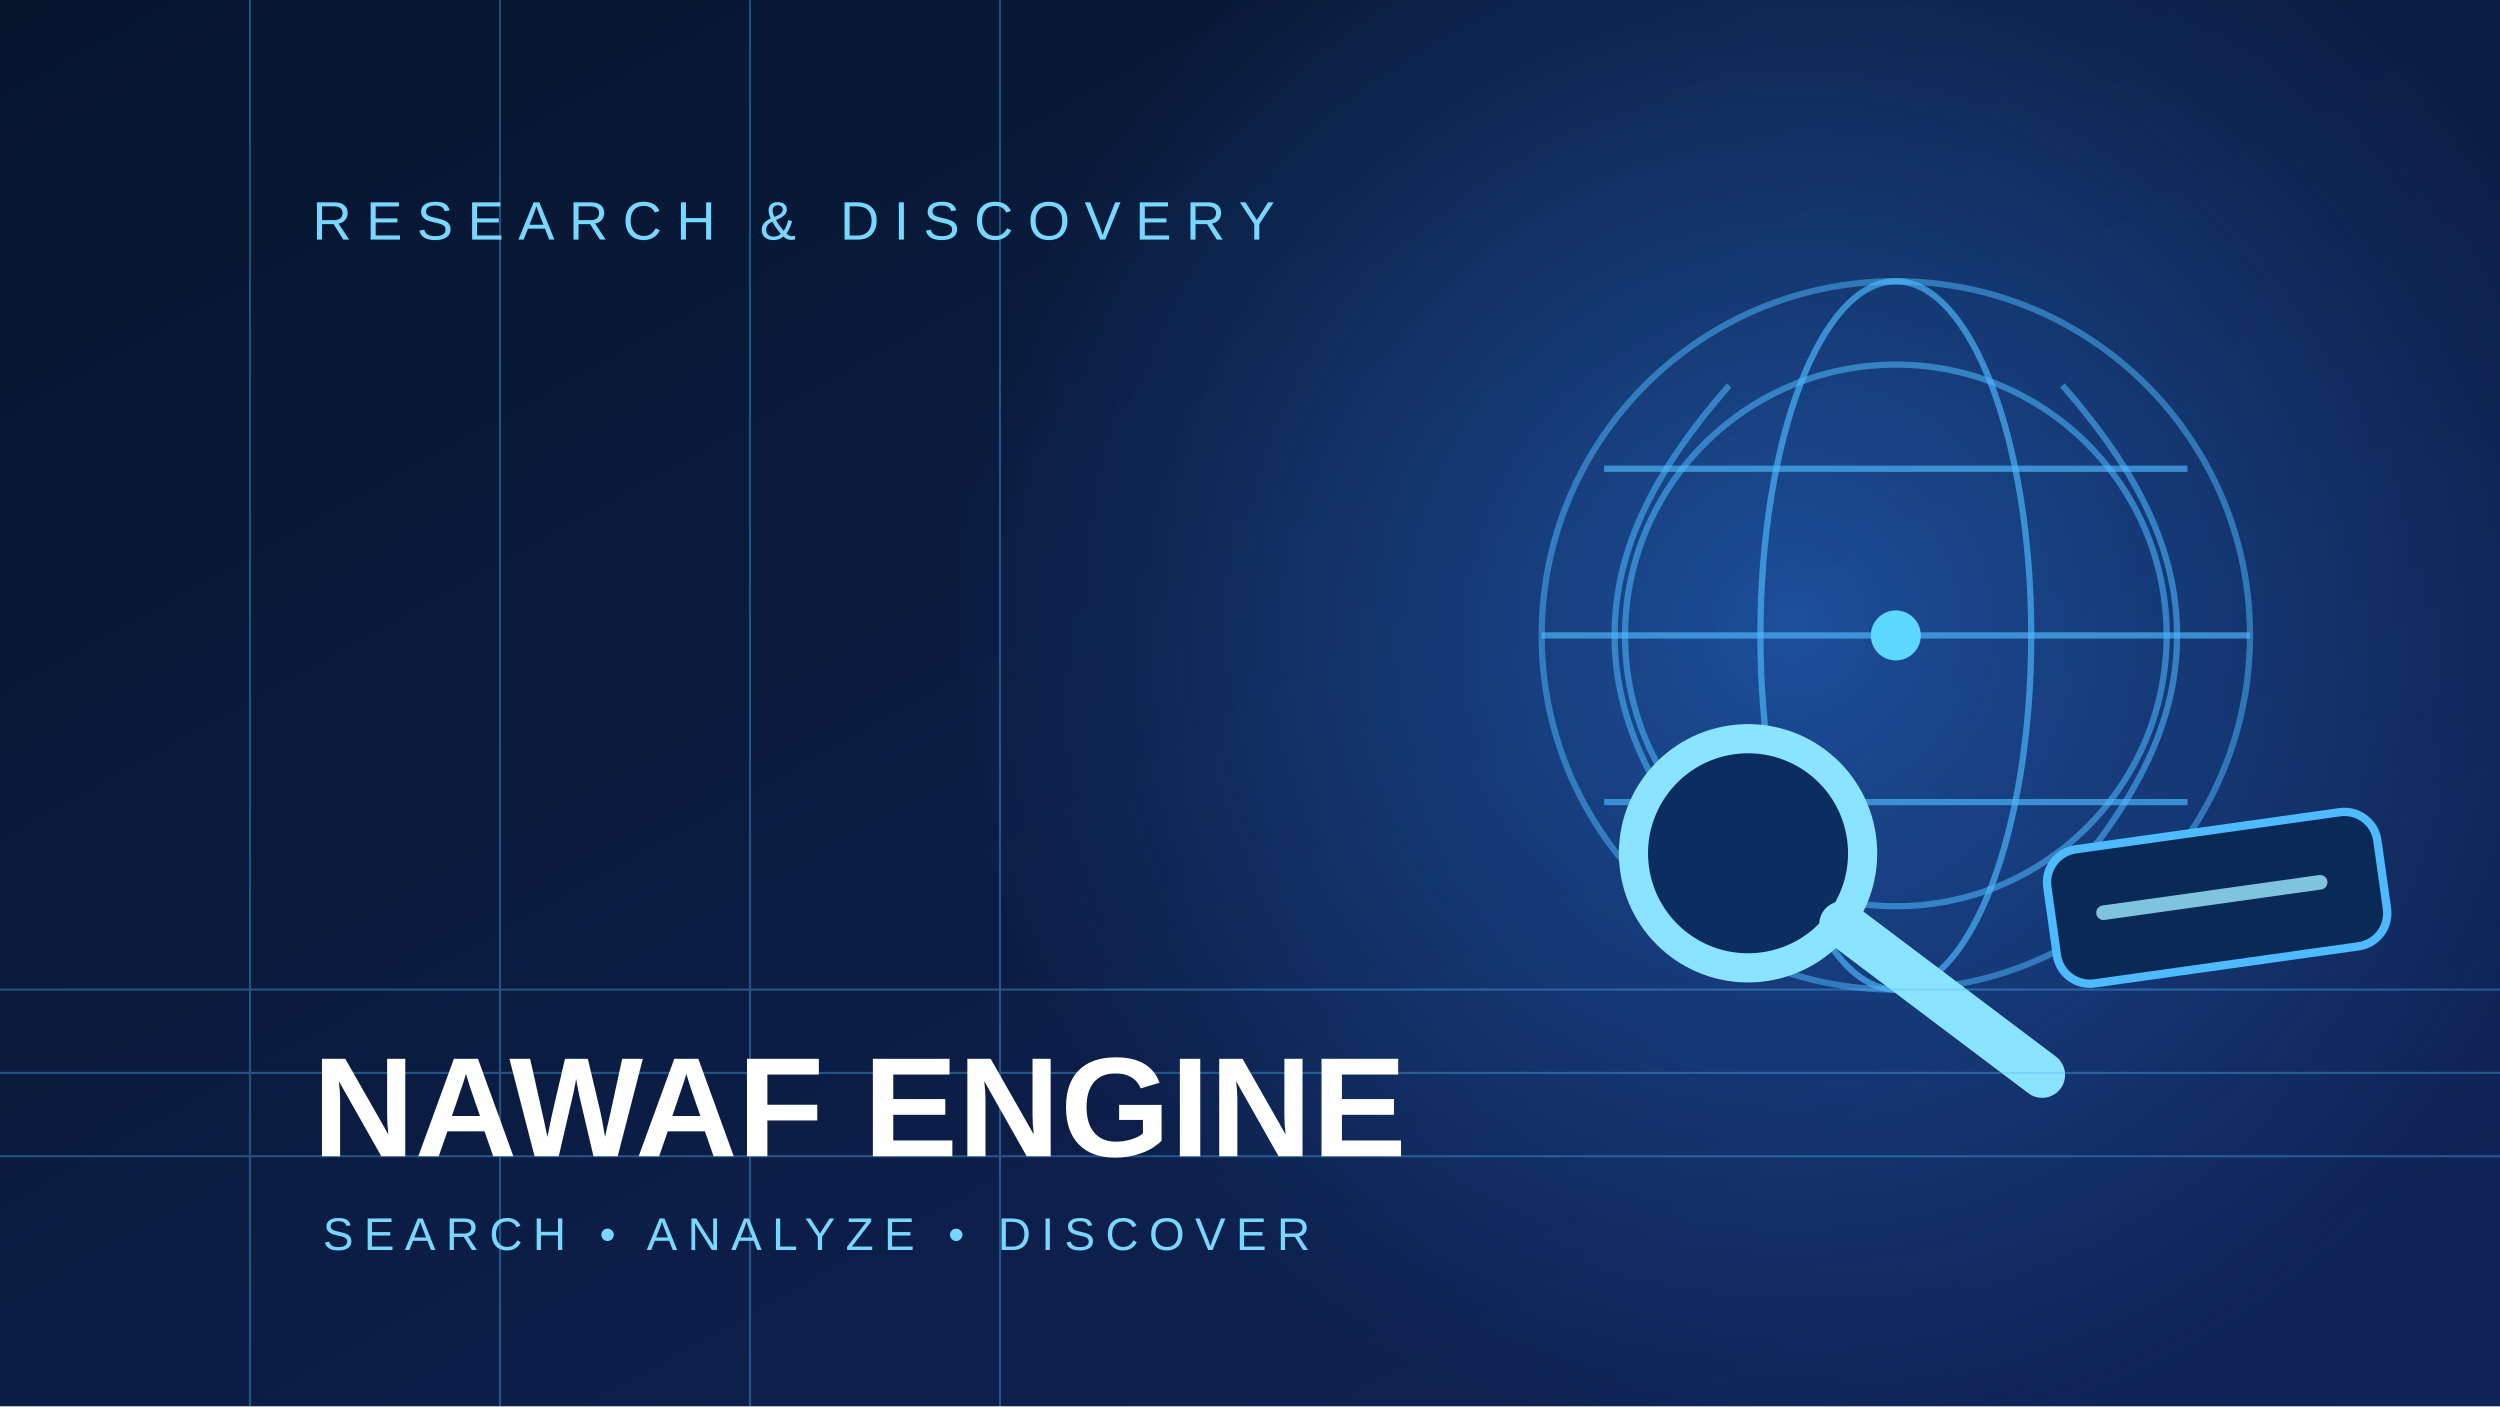
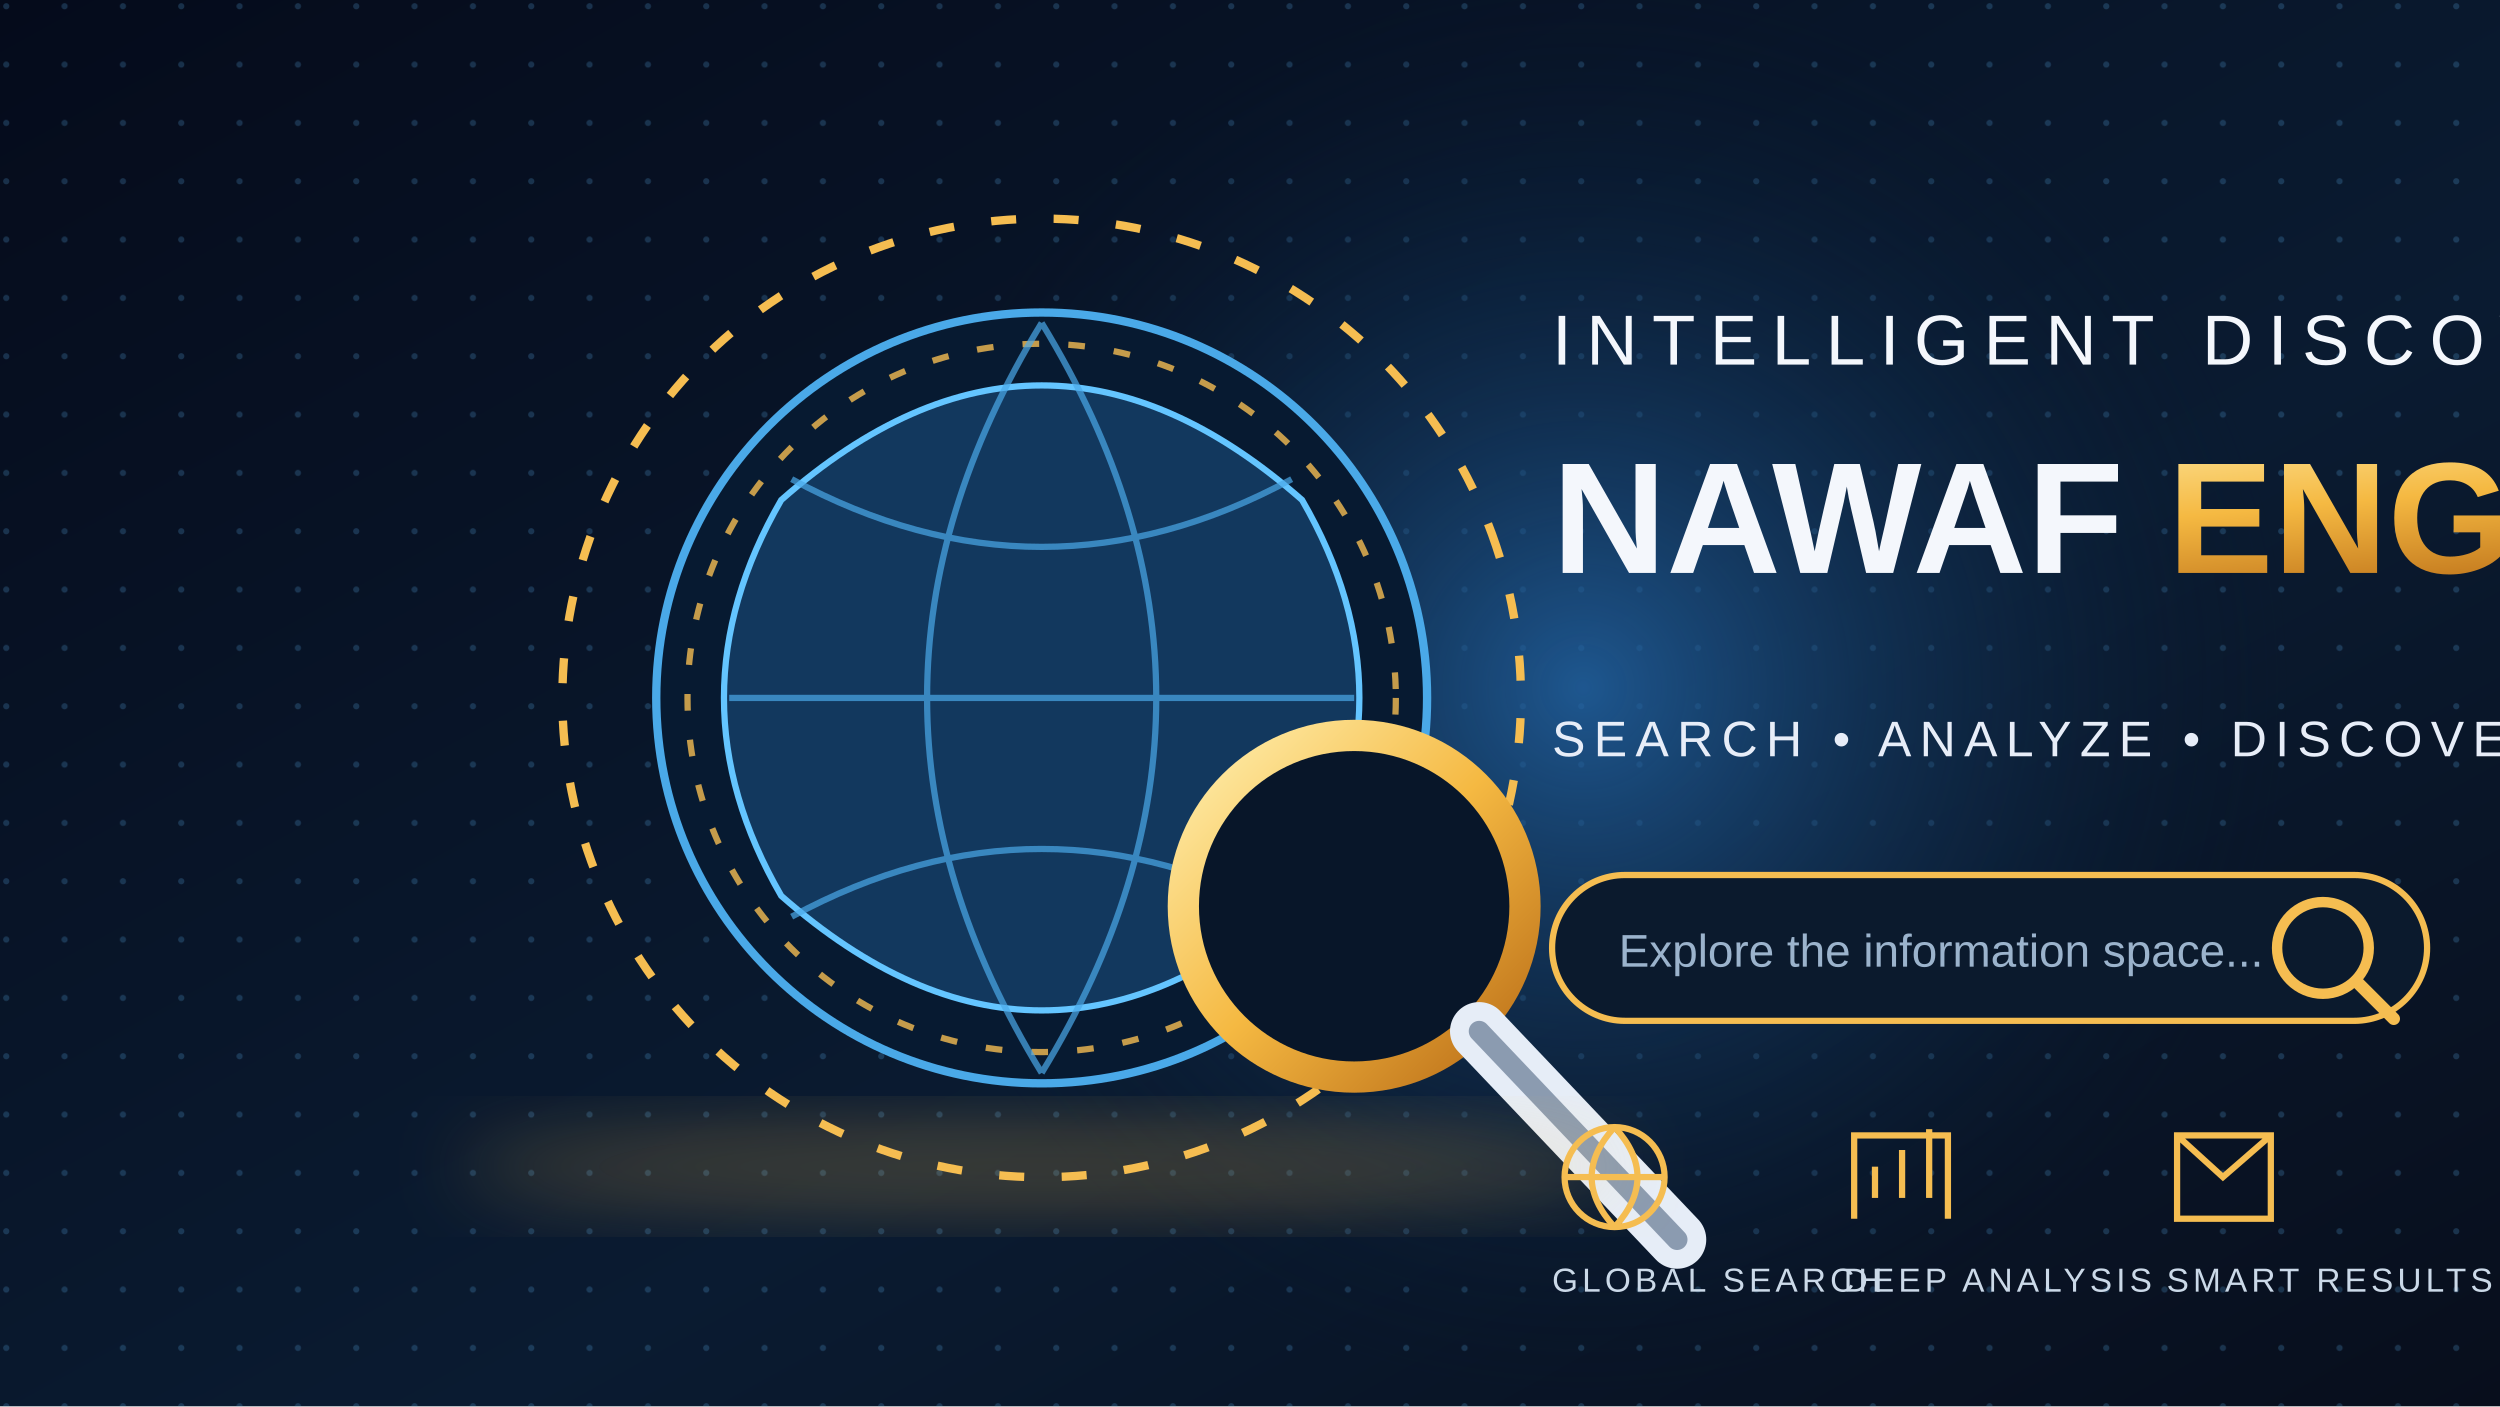
<svg xmlns="http://www.w3.org/2000/svg" viewBox="0 0 1200 675">
  <defs>
    <linearGradient id="bg" x2="1" y2="1">
-       <stop stop-color="#06152c" />
-       <stop offset="1" stop-color="#10245a" />
+       <stop stop-color="#050b1b" />
+       <stop offset=".6" stop-color="#0a1b31" />
+       <stop offset="1" stop-color="#080e1c" />
    </linearGradient>
-     <radialGradient id="glow">
-       <stop stop-color="#318aff" stop-opacity=".45" />
-       <stop offset="1" stop-color="#318aff" stop-opacity="0" />
+     <linearGradient id="gold" x2="1" y2="1">
+       <stop stop-color="#fff0b0" />
+       <stop offset=".5" stop-color="#f5b942" />
+       <stop offset="1" stop-color="#b86b16" />
+     </linearGradient>
+     <radialGradient id="orb">
+       <stop stop-color="#2366a7" stop-opacity=".8" />
+       <stop offset="1" stop-color="#07172b" stop-opacity="0" />
    </radialGradient>
+     <pattern id="dots" width="28" height="28" patternUnits="userSpaceOnUse">
+       <circle cx="3" cy="3" r="1.5" fill="#65bfff" opacity=".2" />
+     </pattern>
+     <filter id="glow">
+       <feGaussianBlur stdDeviation="18" />
+     </filter>
  </defs>
  <rect width="1200" height="675" fill="url(#bg)" />
-   <circle cx="860" cy="300" r="400" fill="url(#glow)" />
-   <g transform="translate(680 95)" fill="none" stroke="#4ebaff">
-     <circle cx="230" cy="210" r="170" stroke-width="3" opacity=".5" />
-     <circle cx="230" cy="210" r="130" stroke-width="3" opacity=".55" />
-     <ellipse cx="230" cy="210" rx="65" ry="170" stroke-width="3" opacity=".65" />
-     <path d="M60 210h340M90 130h280M90 290h280" stroke-width="3" opacity=".65" />
-     <path d="M150 90c-35 40-55 78-55 120s20 80 55 120M310 90c35 40 55 78 55 120s-20 80-55 120" stroke-width="3" opacity=".55" />
-     <circle cx="230" cy="210" r="12" fill="#5dd8ff" stroke="none" />
+   <rect width="1200" height="675" fill="url(#dots)" />
+   <circle cx="760" cy="330" r="340" fill="url(#orb)" />
+   <g transform="translate(160 90)">
+     <circle cx="340" cy="245" r="185" fill="#071a31" stroke="#4aa9e8" stroke-width="4" />
+     <circle cx="340" cy="245" r="170" fill="none" stroke="#f5bd51" stroke-opacity=".8" stroke-width="3" stroke-dasharray="8 14" />
+     <path d="M215 150q125-110 250 0 55 95 0 190-125 110-250 0-55-95 0-190Z" fill="#12385e" stroke="#64c5ff" stroke-width="3" />
+     <path d="M190 245h300M340 65q-110 180 0 360M340 65q110 180 0 360M220 140q120 65 240 0M220 350q120-65 240 0" fill="none" stroke="#4aa9e8" stroke-opacity=".7" stroke-width="3" />
+     <circle cx="340" cy="245" r="230" fill="none" stroke="#f5bd51" stroke-width="4" stroke-dasharray="12 18" transform="rotate(-20 340 245)" />
+     <circle cx="490" cy="345" r="82" fill="#081629" stroke="url(#gold)" stroke-width="15" />
+     <path d="m550 405 95 100" stroke="#e6edf7" stroke-width="28" stroke-linecap="round" />
+     <path d="m550 405 95 100" stroke="#8b9bb0" stroke-width="10" stroke-linecap="round" />
+     <ellipse cx="340" cy="470" rx="280" ry="28" fill="#f5bd51" opacity=".2" filter="url(#glow)" />
  </g>
-   <g transform="translate(760 350) rotate(-8)">
-     <circle cx="70" cy="70" r="55" fill="#0c2d60" stroke="#8be4ff" stroke-width="14" />
-     <path d="M110 110l85 85" stroke="#8be4ff" stroke-width="22" stroke-linecap="round" />
-     <rect x="210" y="90" width="160" height="65" rx="16" fill="#092a57" stroke="#4ebaff" stroke-width="4" />
-     <path d="M235 122h105" stroke="#9eeaff" stroke-width="7" stroke-linecap="round" opacity=".8" />
-   </g>
-   <g fill="none" stroke="#4ebaff" opacity=".35">
-     <path d="M0 475H1200M0 515H1200M0 555H1200M120 0v675M240 0v675M360 0v675M480 0v675" />
-   </g>
-   <g fill="#fff">
-     <text x="150" y="115" font-family="Arial,sans-serif" font-size="26" letter-spacing="7" fill="#78d7ff">RESEARCH &amp; DISCOVERY</text>
-     <text x="150" y="555" font-family="Arial,sans-serif" font-size="68" font-weight="700">NAWAF ENGINE</text>
-     <text x="155" y="600" font-family="Arial,sans-serif" font-size="22" letter-spacing="5" fill="#78d7ff">SEARCH  •  ANALYZE  •  DISCOVER</text>
+   <g transform="translate(745 175)">
+     <text x="0" y="0" fill="#f4f7fc" font-family="Arial,sans-serif" font-size="34" letter-spacing="7">INTELLIGENT DISCOVERY</text>
+     <text x="0" y="100" fill="#f4f7fc" font-family="Arial,sans-serif" font-size="76" font-weight="700">NAWAF <tspan fill="url(#gold)">ENGINE</tspan>
+     </text>
+     <path d="M0 130h420" stroke="url(#gold)" stroke-width="3" />
+     <text x="0" y="188" fill="#e7edf8" font-family="Arial,sans-serif" font-size="24" letter-spacing="4">SEARCH  •  ANALYZE  •  DISCOVER</text>
+     <rect x="0" y="245" width="420" height="70" rx="35" fill="#0b1a2d" stroke="#f5bd51" stroke-width="3" />
+     <circle cx="370" cy="280" r="22" fill="none" stroke="#f5bd51" stroke-width="5" />
+     <path d="m386 296 18 18" stroke="#f5bd51" stroke-width="6" stroke-linecap="round" />
+     <text x="32" y="289" fill="#9bb3cc" font-family="Arial,sans-serif" font-size="22">Explore the information space...</text>
+     <g transform="translate(0 365)" fill="none" stroke="#f5bd51" stroke-width="3">
+       <circle cx="30" cy="25" r="24" />
+       <path d="M6 25h48M30 1q-22 24 0 48M30 1q22 24 0 48" />
+       <path d="M145 45V5h45v40M155 35V20M168 35V12M181 35V2" />
+       <path d="M300 5h45v40h-45zM300 5l22 20 23-20" />
+     </g>
+     <g fill="#cbd9e8" font-family="Arial,sans-serif" font-size="16" letter-spacing="2">
+       <text x="0" y="445">GLOBAL SEARCH</text>
+       <text x="140" y="445">DEEP ANALYSIS</text>
+       <text x="295" y="445">SMART RESULTS</text>
+     </g>
  </g>
</svg>
